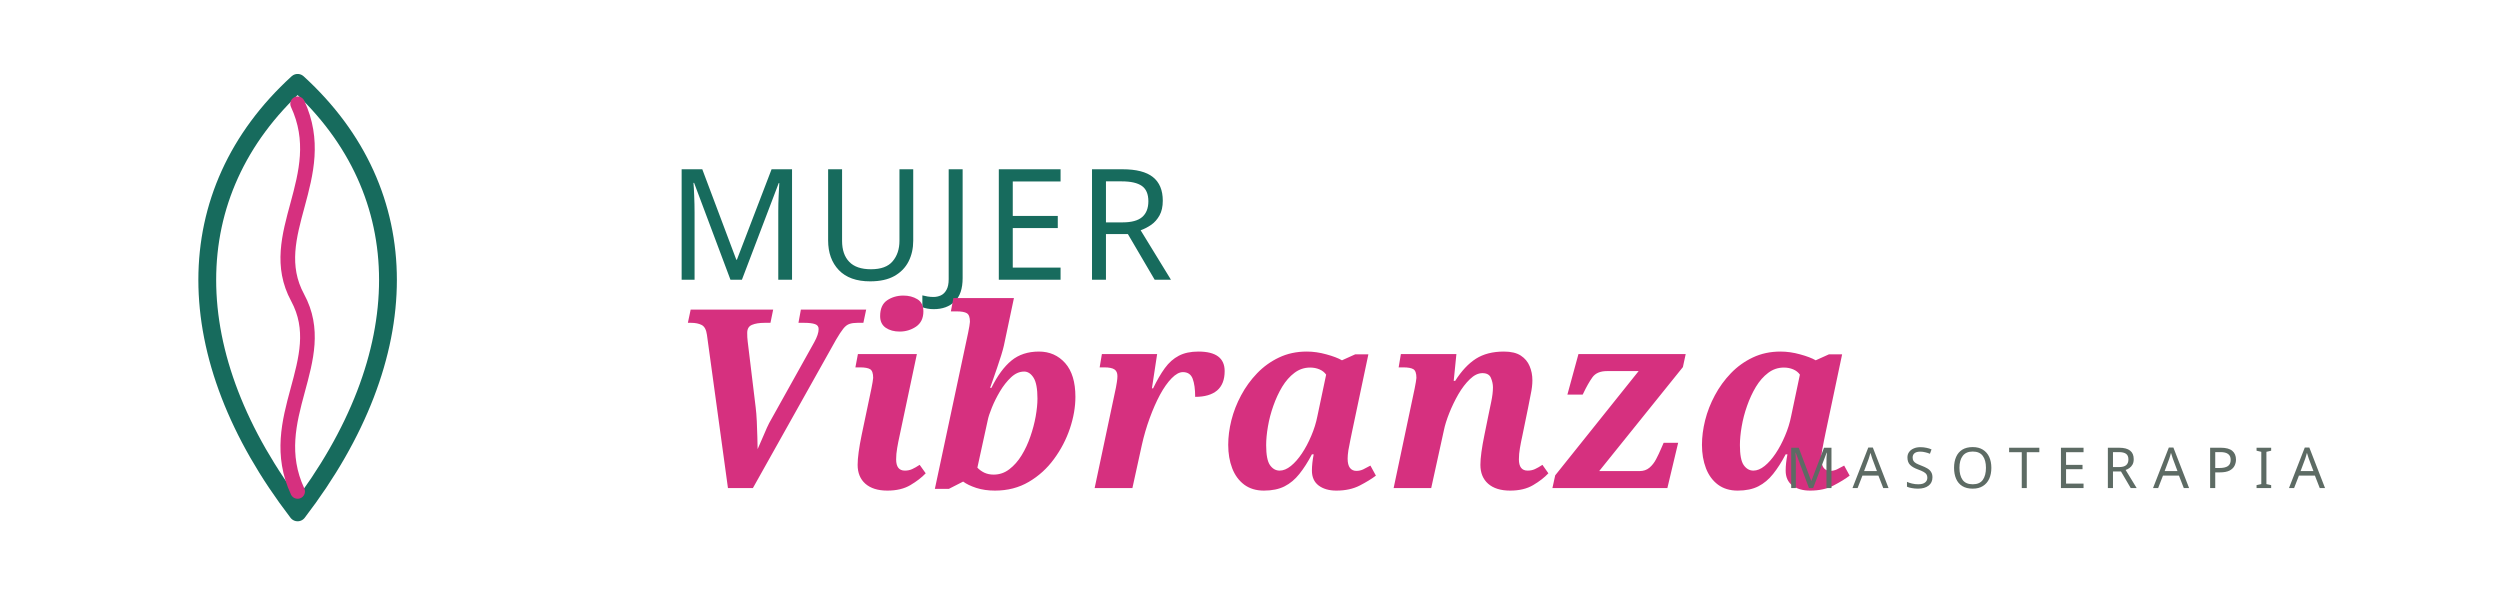
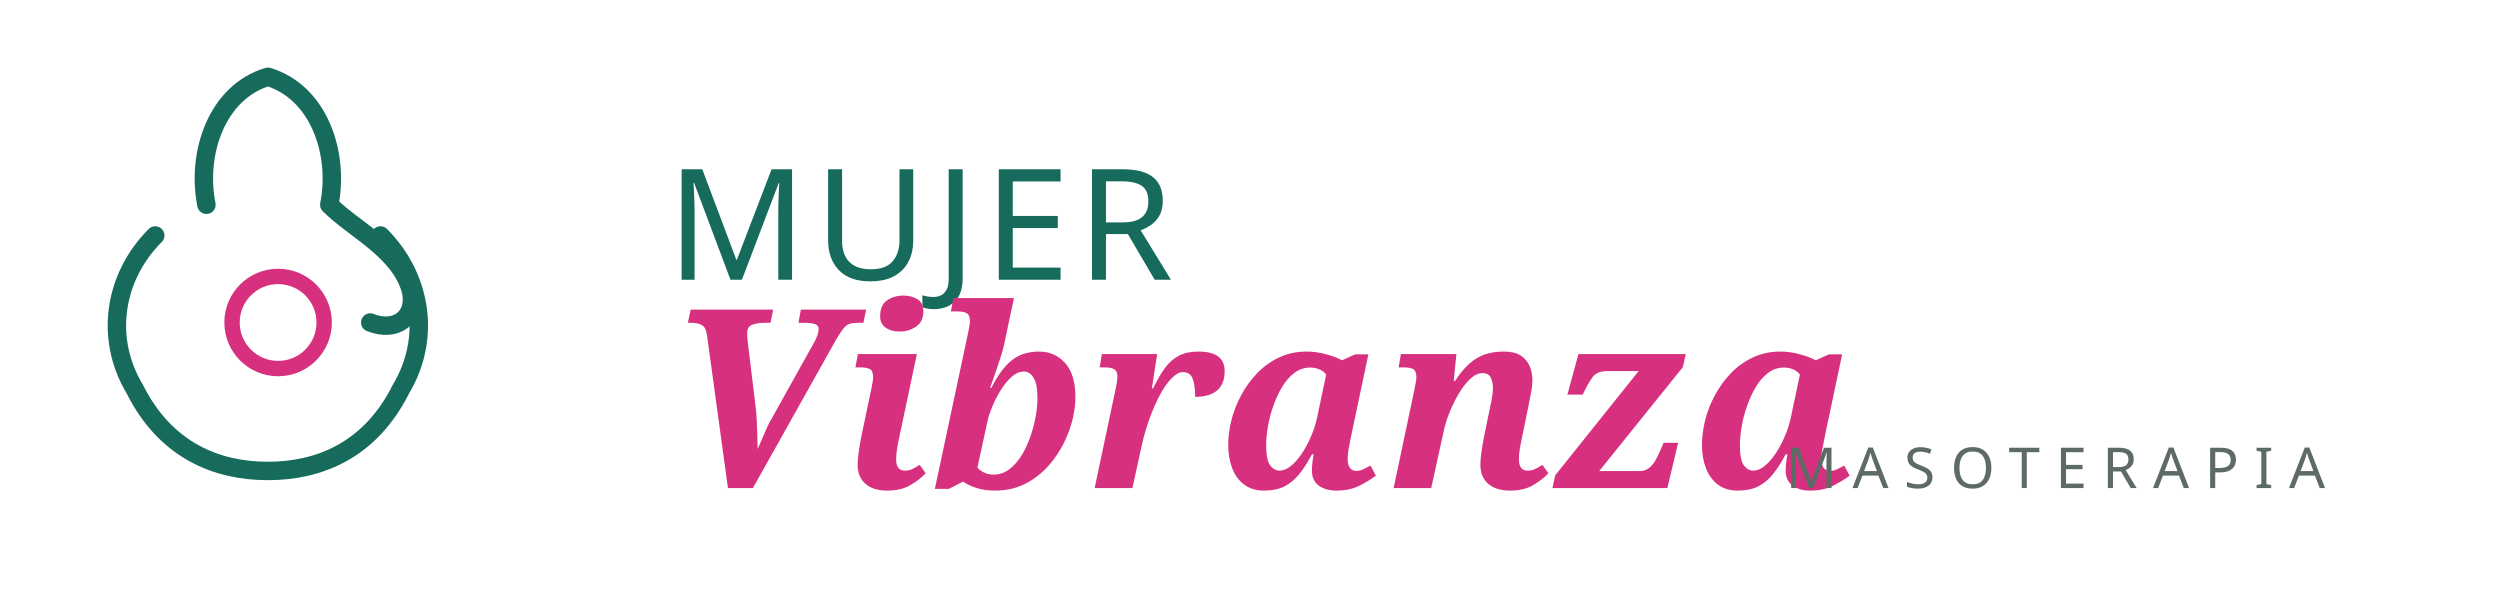
<svg xmlns="http://www.w3.org/2000/svg" viewBox="0 0 420 100" role="img" aria-label="Mujer Vibranza">
-   <g transform="translate(6 6) scale(0.88)">
-     <path d="M50 9 C 73 30, 73 61, 50 91 C 27 61, 27 30, 50 9 Z" fill="none" stroke="#176B5D" stroke-width="3.4" stroke-linejoin="round" />
-     <path d="M50 87 C 43.5 73, 56.5 62, 50 50 C 43.5 38, 56.5 27, 50 13" fill="none" stroke="#D6307F" stroke-width="2.8" stroke-linecap="round" />
+   <g transform="translate(2 0) scale(0.86)">
+     <path d="M 38 40 C 36 30 40 18 50 15 C 60 18 64 30 62 40 C 67 45 76 49 78 57 C 79 62 75 65 70 63" fill="none" stroke="#176B5D" stroke-width="3.6" stroke-linejoin="round" stroke-linecap="round" />
+     <path d="M 28 46 C 20 54 18 66 24 76 C 30 88 40 92 50 92 C 60 92 70 88 76 76 C 82 66 80 54 72 46" fill="none" stroke="#176B5D" stroke-width="3.6" stroke-linejoin="round" stroke-linecap="round" />
+     <circle cx="52" cy="63" r="9" fill="none" stroke="#D6307F" stroke-width="3" />
  </g>
  <text x="112" y="47" font-family="Outfit, 'Segoe UI', sans-serif" font-size="26" font-weight="500" letter-spacing="1.2" fill="#176B5D">MUJER</text>
  <text x="112" y="82" font-family="Cormorant, 'Cormorant Garamond', Georgia, serif" font-size="42" font-style="italic" font-weight="600" fill="#D6307F">Vibranza</text>
  <text x="300" y="82" font-family="Outfit, 'Segoe UI', sans-serif" font-size="9.5" font-weight="500" letter-spacing="2.6" fill="#5D6B64">MASOTERAPIA</text>
</svg>
